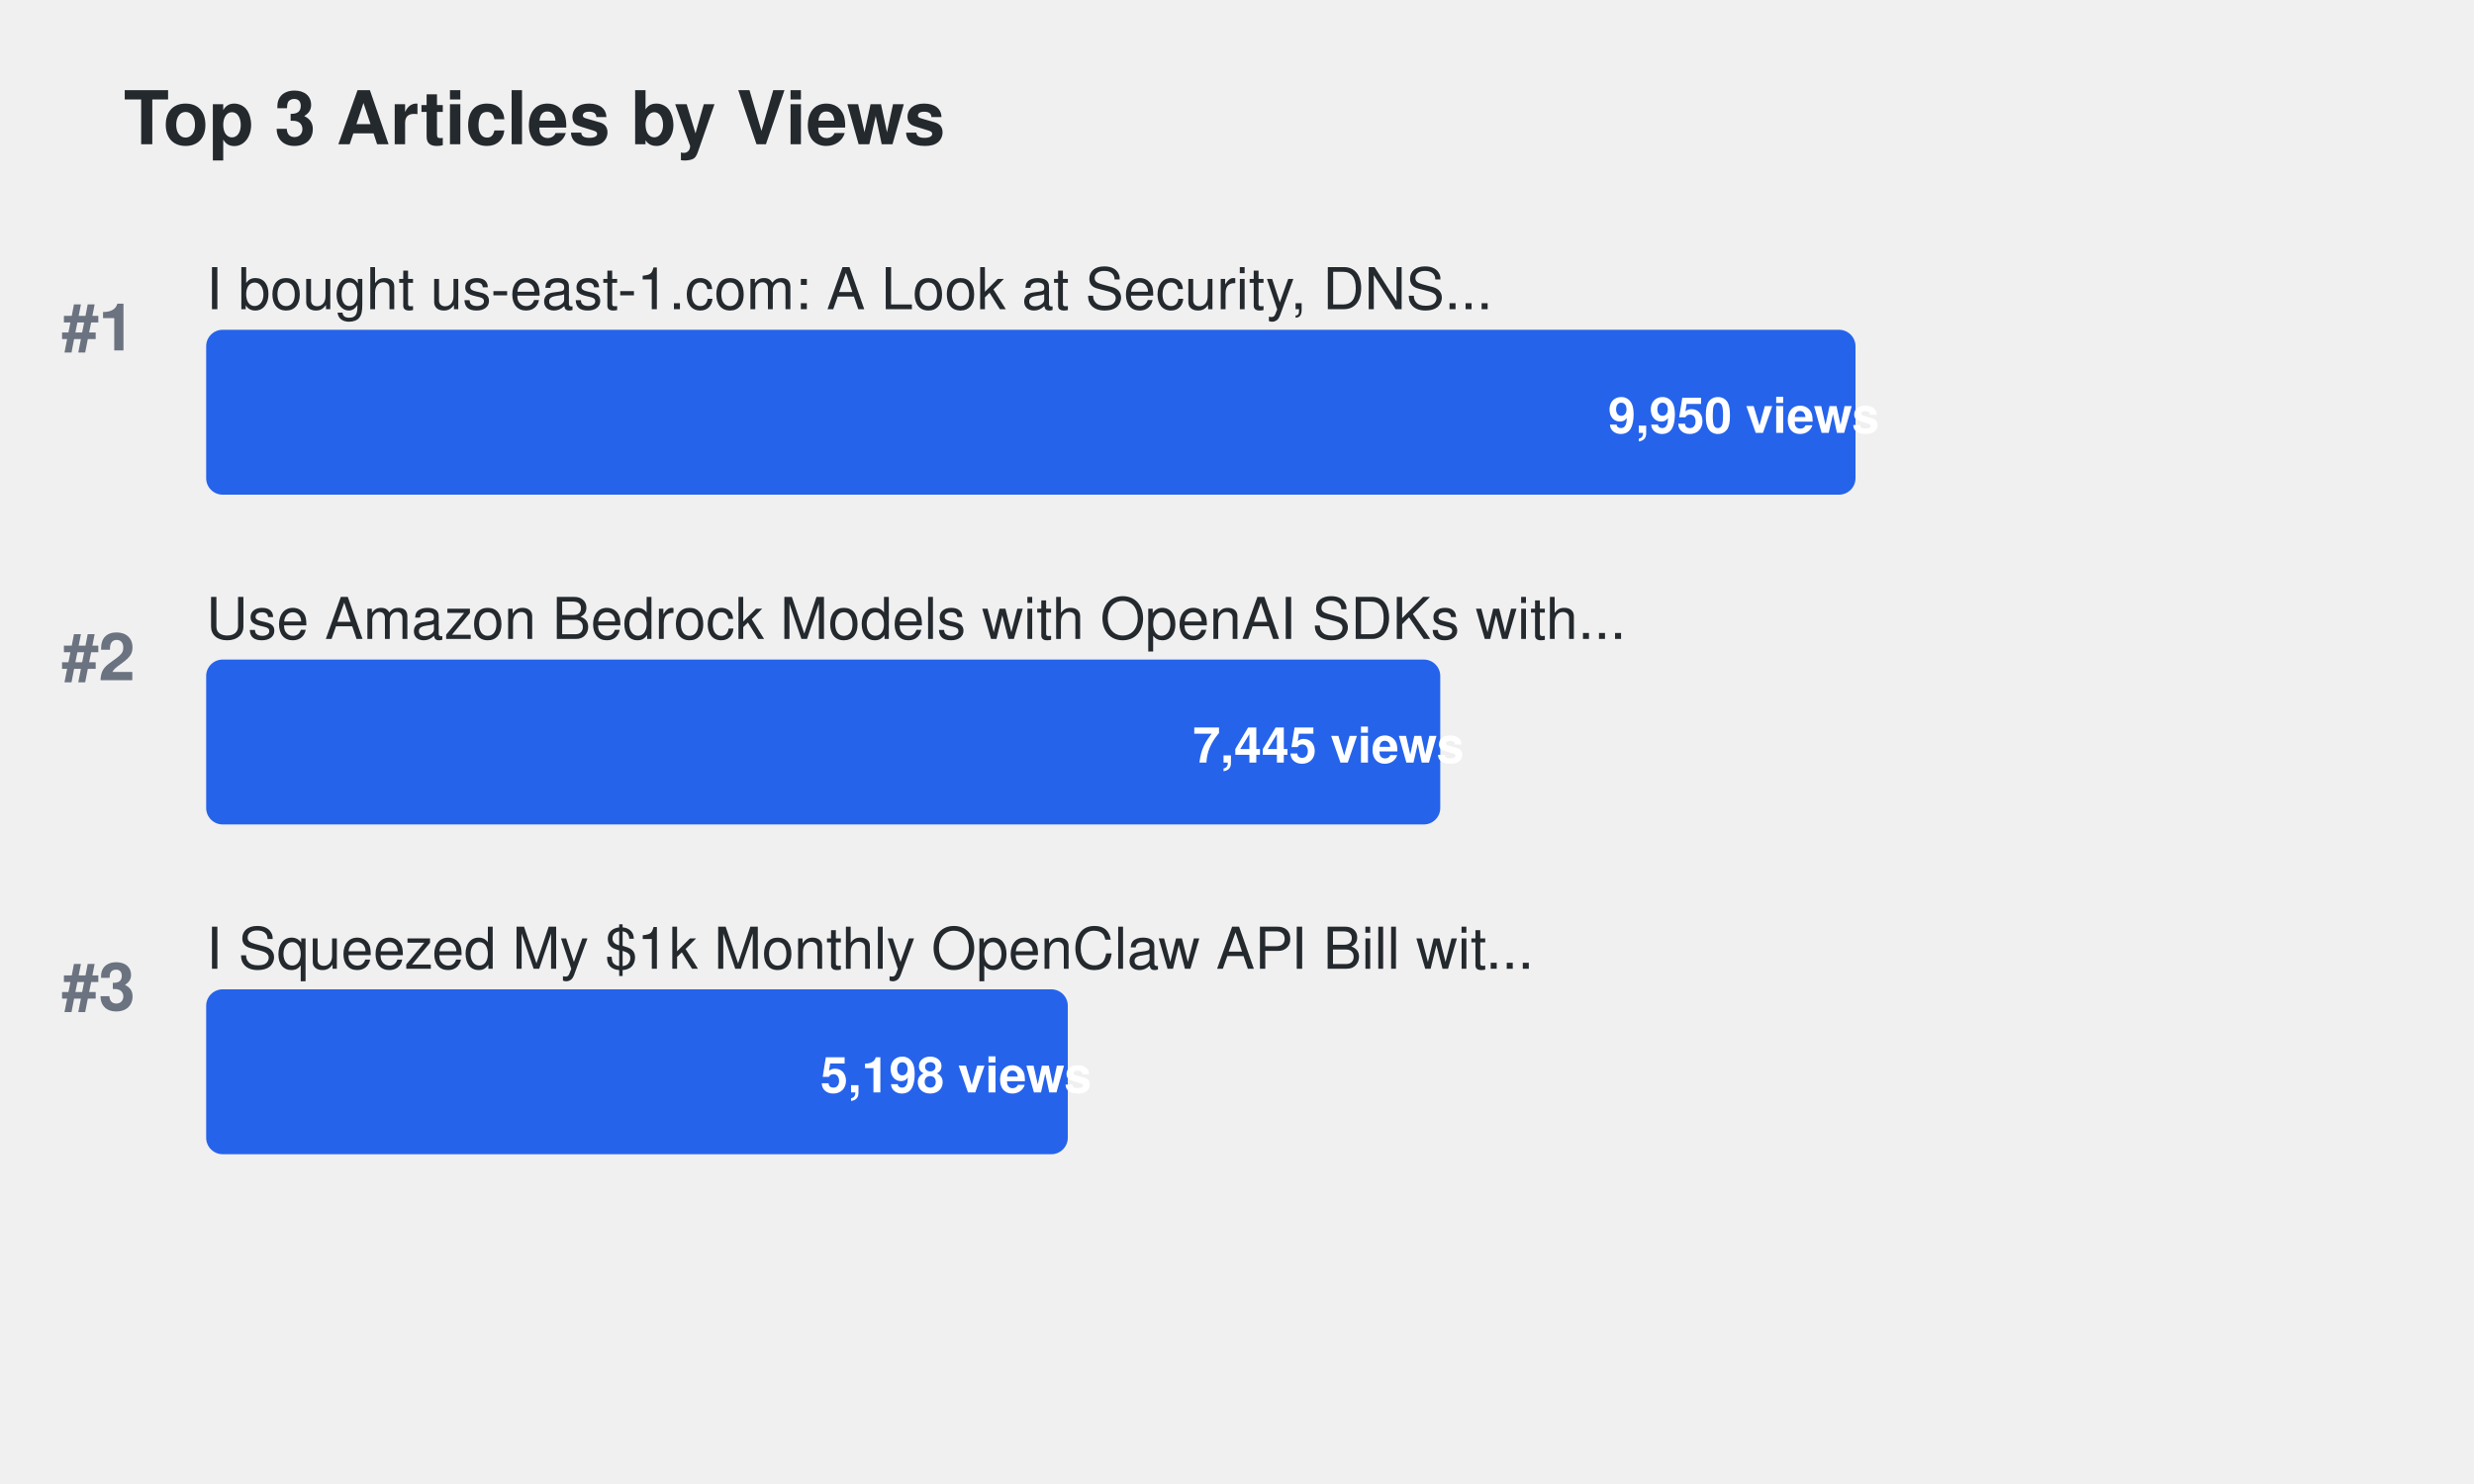
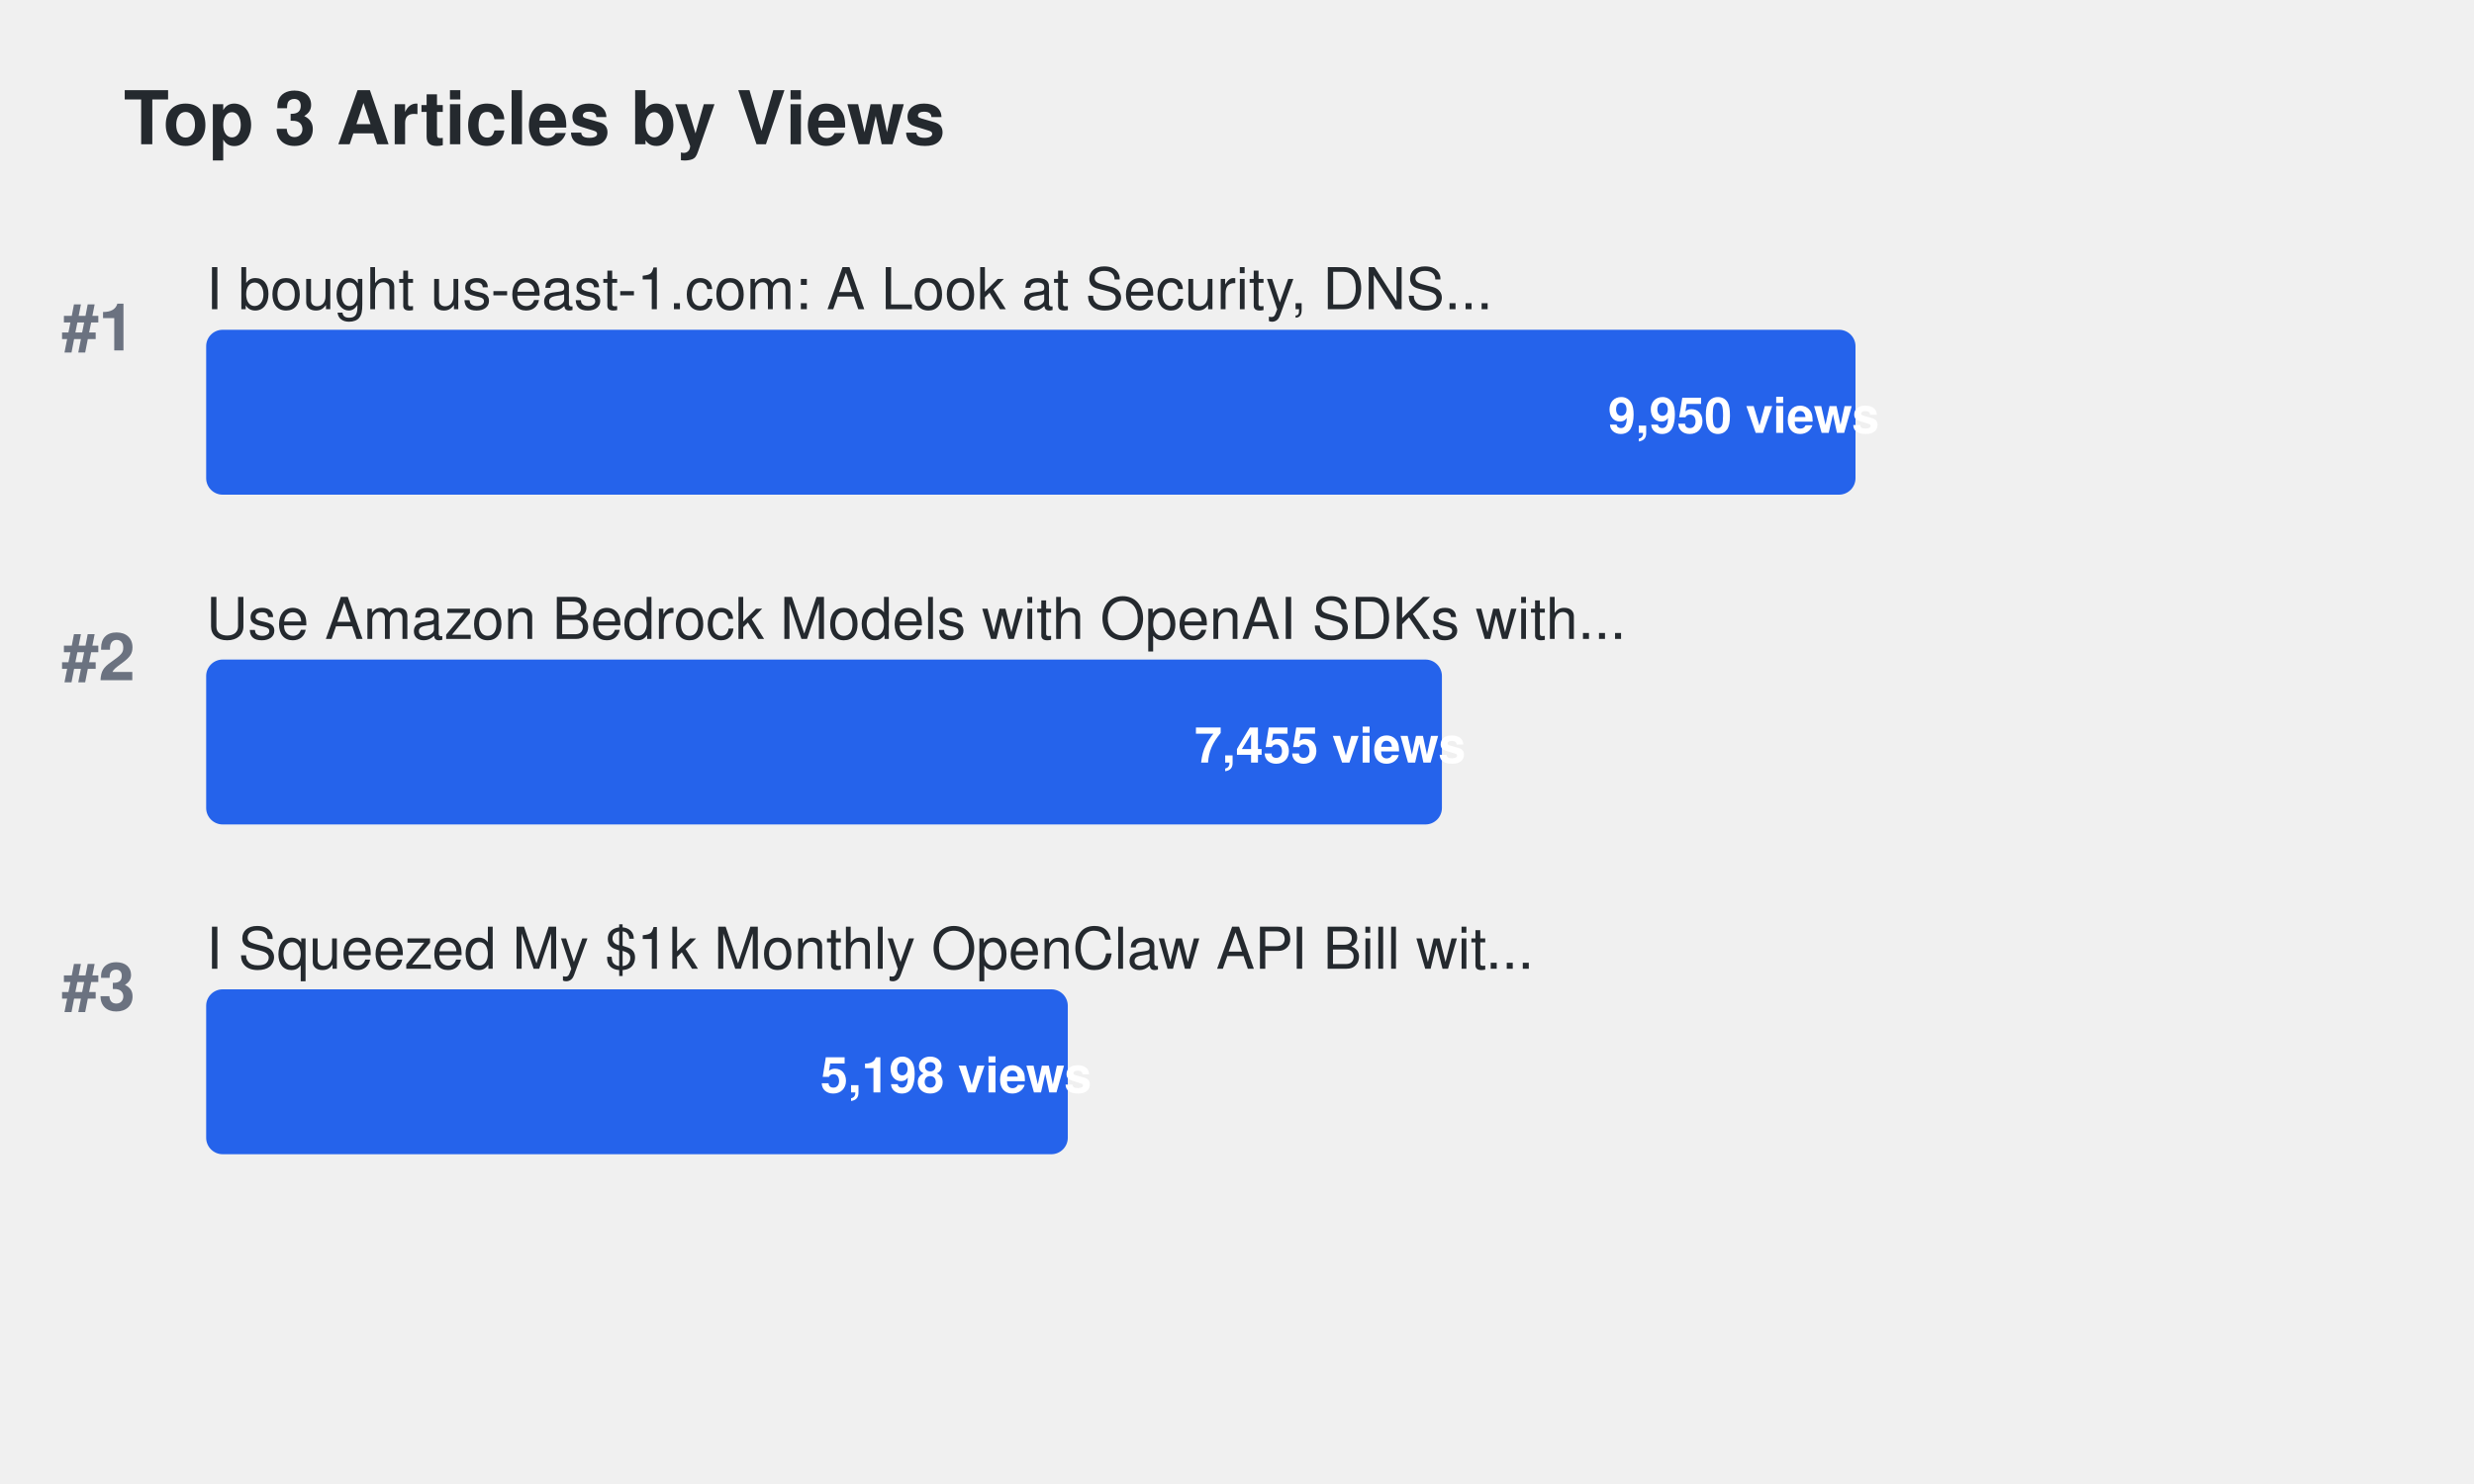
<svg xmlns="http://www.w3.org/2000/svg" width="600" height="360">
  <defs>
    <style>
.title { font-family: -apple-system, BlinkMacSystemFont, "Segoe UI", Helvetica, Arial, sans-serif; font-size: 18px; font-weight: 600; fill: #24292e; }
.article-title { font-family: -apple-system, BlinkMacSystemFont, "Segoe UI", Helvetica, Arial, sans-serif; font-size: 14px; font-weight: 500; fill: #24292e; }
.metric-value { font-family: -apple-system, BlinkMacSystemFont, "Segoe UI", Helvetica, Arial, sans-serif; font-size: 12px; font-weight: 600; fill: #ffffff; }
.rank { font-family: -apple-system, BlinkMacSystemFont, "Segoe UI", Helvetica, Arial, sans-serif; font-size: 16px; font-weight: 700; fill: #6b7280; }
.bar { rx: 4; ry: 4; }
.bar:hover { opacity: 0.8; cursor: pointer; }
a { text-decoration: none; }
a:hover .article-title { fill: #0969da; text-decoration: underline; }
a:hover .bar { opacity: 0.9; }
</style>
  </defs>
  <text x="30" y="35" class="title">Top 3 Articles by Views</text>
  <text x="15" y="85" class="rank">#1</text>
  <a href="https://dev.to/aws-builders/i-bought-us-east-1com-a-look-at-security-dns-traffic-and-protecting-aws-users-15ng" target="_blank">
    <text x="50" y="75" class="article-title">I bought us-east-1.com: A Look at Security, DNS...</text>
    <rect x="50" y="80" width="400.0" height="40" fill="#2563eb" class="bar">
</rect>
    <text x="390.0" y="105" class="metric-value" fill="#ffffff">9,950 views</text>
  </a>
  <text x="15" y="165" class="rank">#2</text>
  <a href="https://dev.to/aws-builders/use-amazon-bedrock-models-via-an-openai-api-compatible-serverless-endpoint-now-without-fixed-cost-5hf5" target="_blank">
    <text x="50" y="155" class="article-title">Use Amazon Bedrock Models with OpenAI SDKs with...</text>
-     <rect x="50" y="160" width="299.296" height="40" fill="#2563eb" class="bar">
+     <rect x="50" y="160" width="299.698" height="40" fill="#2563eb" class="bar">
</rect>
-     <text x="289.296" y="185" class="metric-value" fill="#ffffff">7,445 views</text>
+     <text x="289.698" y="185" class="metric-value" fill="#ffffff">7,455 views</text>
  </a>
  <text x="15" y="245" class="rank">#3</text>
  <a href="https://dev.to/aws-builders/i-squeezed-my-1k-monthly-openclaw-api-bill-with-20month-in-aws-credits-heres-the-exact-setup-3gj4" target="_blank">
    <text x="50" y="235" class="article-title">I Squeezed My $1k Monthly OpenClaw API Bill wit...</text>
    <rect x="50" y="240" width="208.965" height="40" fill="#2563eb" class="bar">
</rect>
    <text x="198.965" y="265" class="metric-value" fill="#ffffff">5,198 views</text>
  </a>
</svg>
